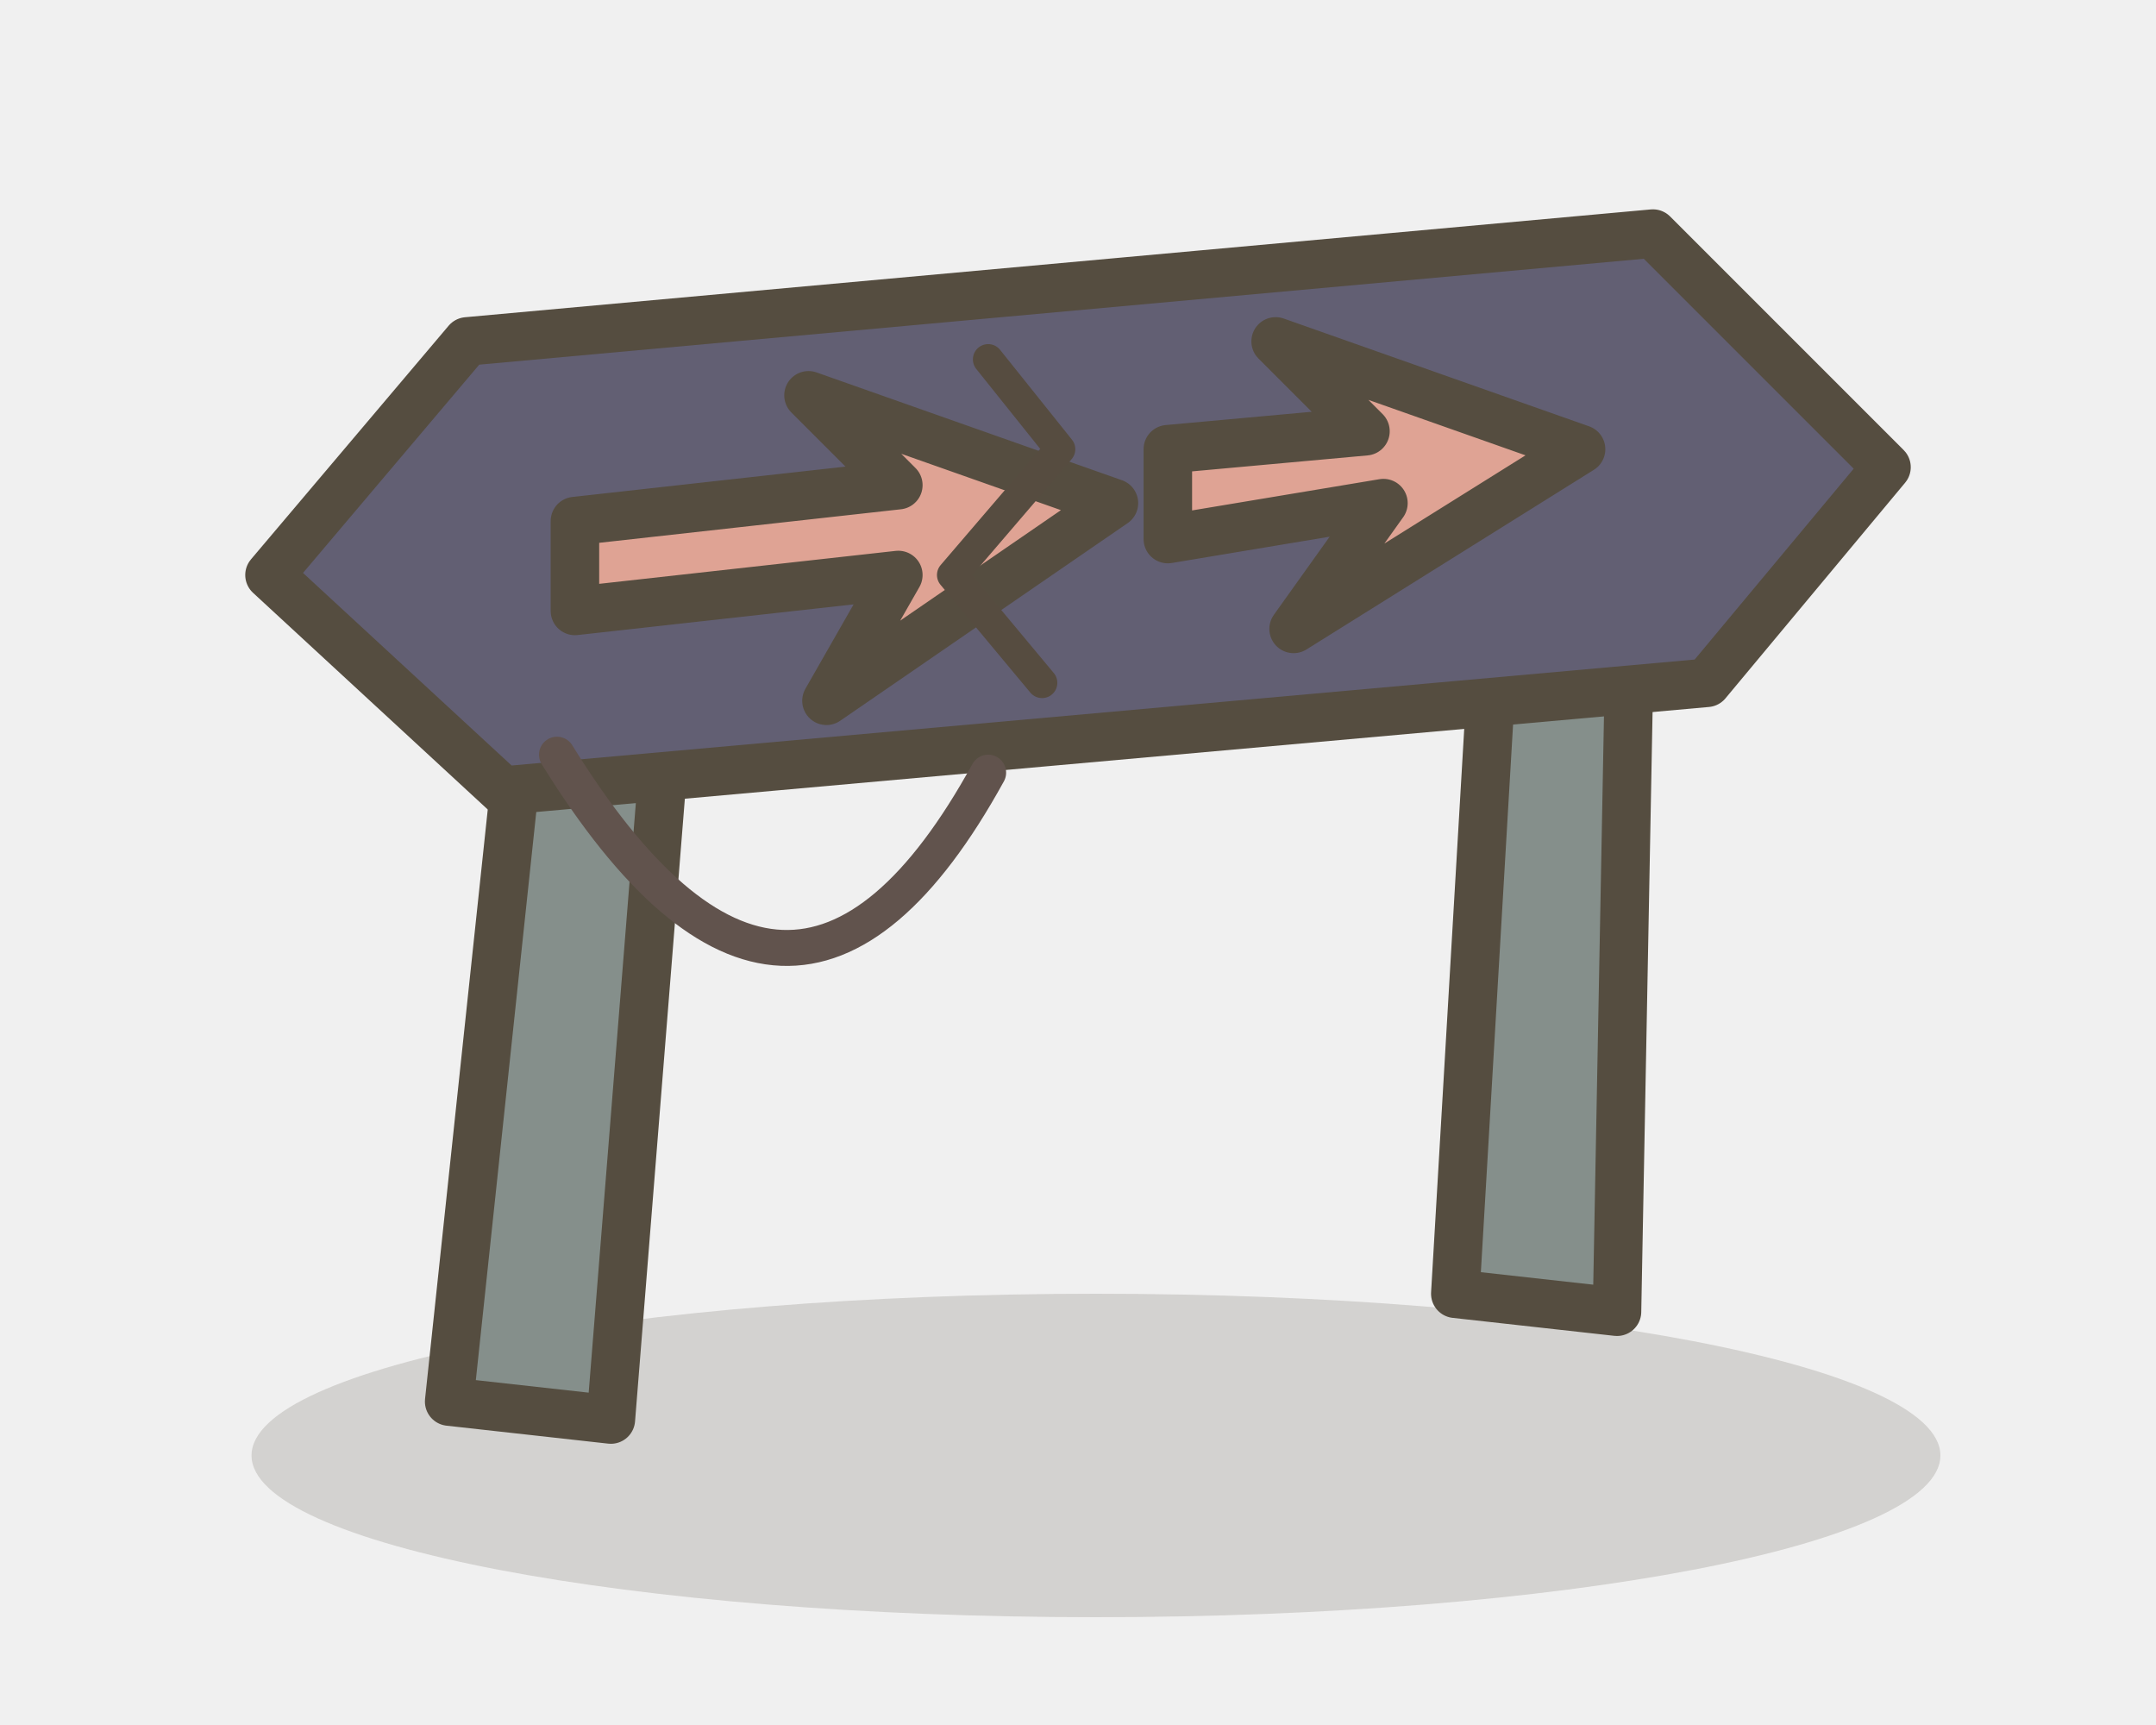
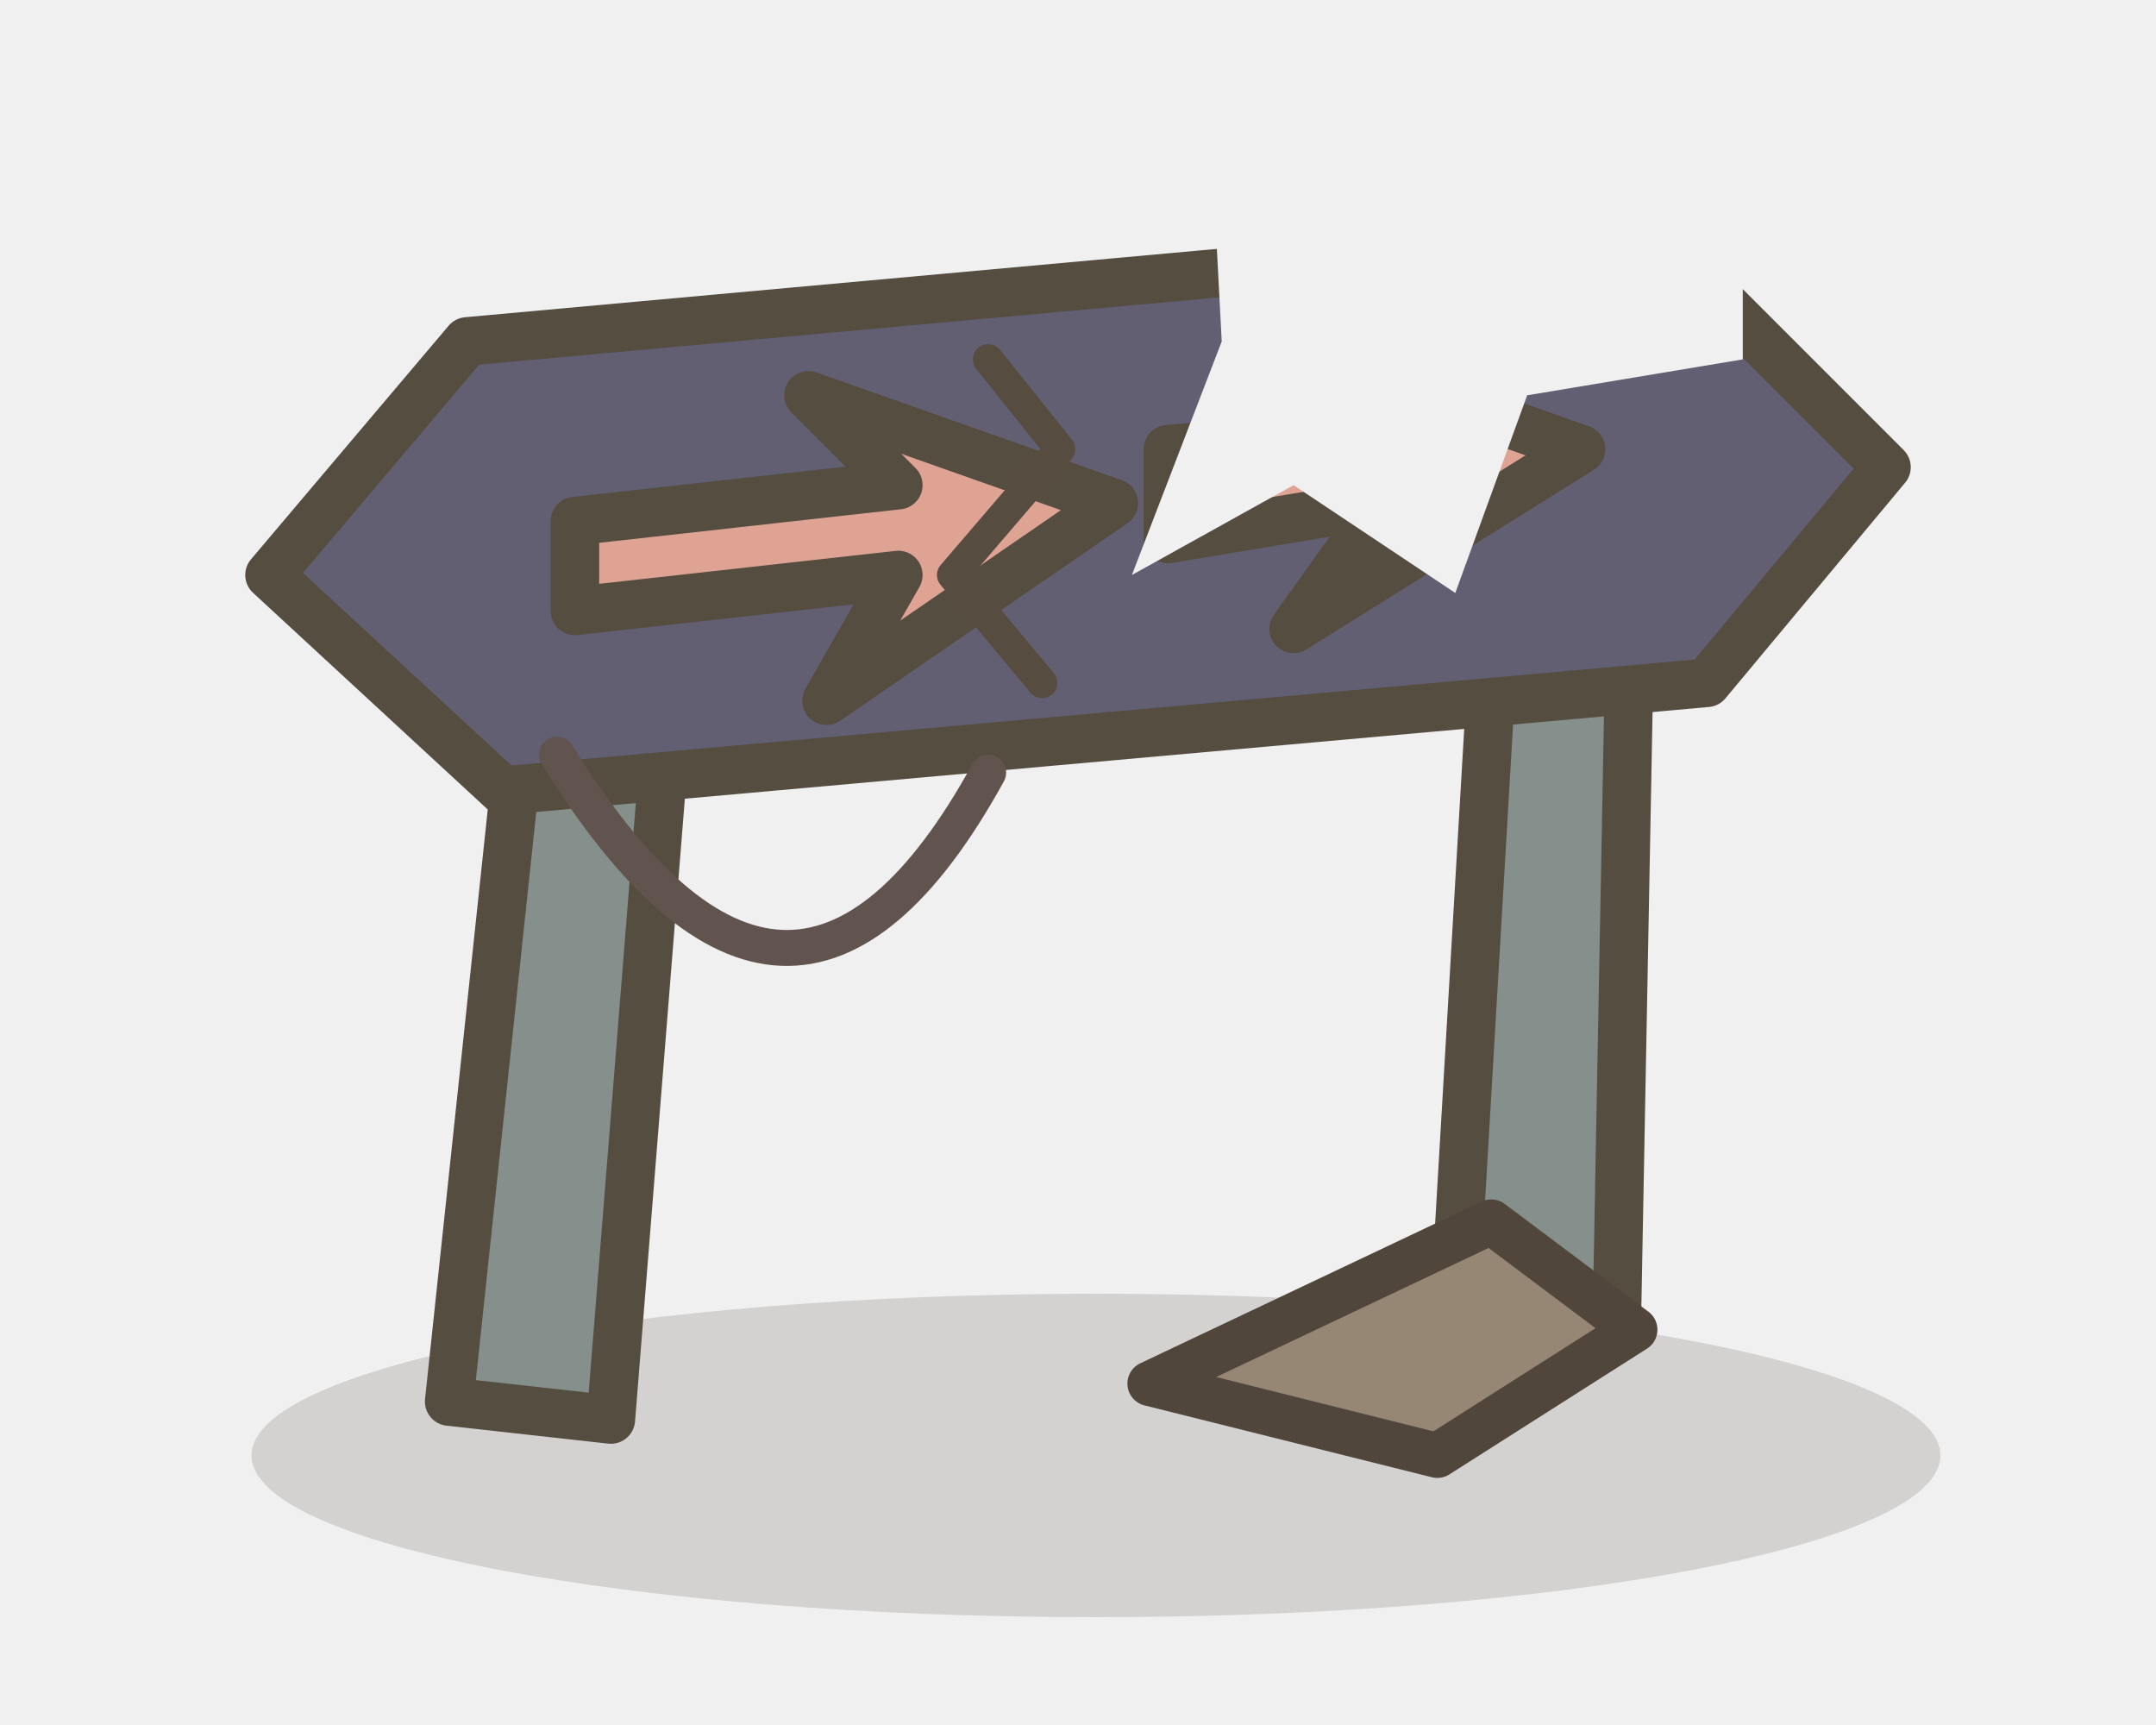
<svg xmlns="http://www.w3.org/2000/svg" width="120" height="96" viewBox="0 0 120 96">
+   <defs>
+     <mask id="break">
+       <rect width="100%" height="100%" fill="white" />
+       <path d="M67 0h30v20l-12 2-4 11-9-6-9 5 5-13z" fill="black" />
+     </mask>
+   </defs>
  <ellipse cx="61" cy="81" rx="47" ry="9" fill="#50483b" opacity=".18" />
-   <g stroke="#554d40" stroke-width="2.7" stroke-linejoin="round" stroke-linecap="round">
+   <g mask="url(#break)" stroke="#554d40" stroke-width="2.7" stroke-linejoin="round" stroke-linecap="round">
    <path d="M25 78l5-47 8-2-4 50zm56-6 3-51 7-1-1 53z" fill="#858f8b" />
    <path d="M15 32l11-13 66-6 13 13-10 12-67 6z" fill="#625f73" />
    <path d="M32 29l18-2-5-5 17 6-16 11 4-7-18 2zm33-4 11-1-5-5 17 6-16 10 5-7-12 2z" fill="#dfa394" />
    <path d="m55 20 4 5-6 7 5 6" fill="none" stroke="#564c40" stroke-width="1.7" />
    <path d="m31 42q13 21 24 1" fill="none" stroke="#61534d" stroke-width="2" />
  </g>
+   <path d="m64 77 19-9 8 6-11 7z" stroke="#51463c" stroke-width="2.5" stroke-linejoin="round" fill="#968674" />
</svg>
